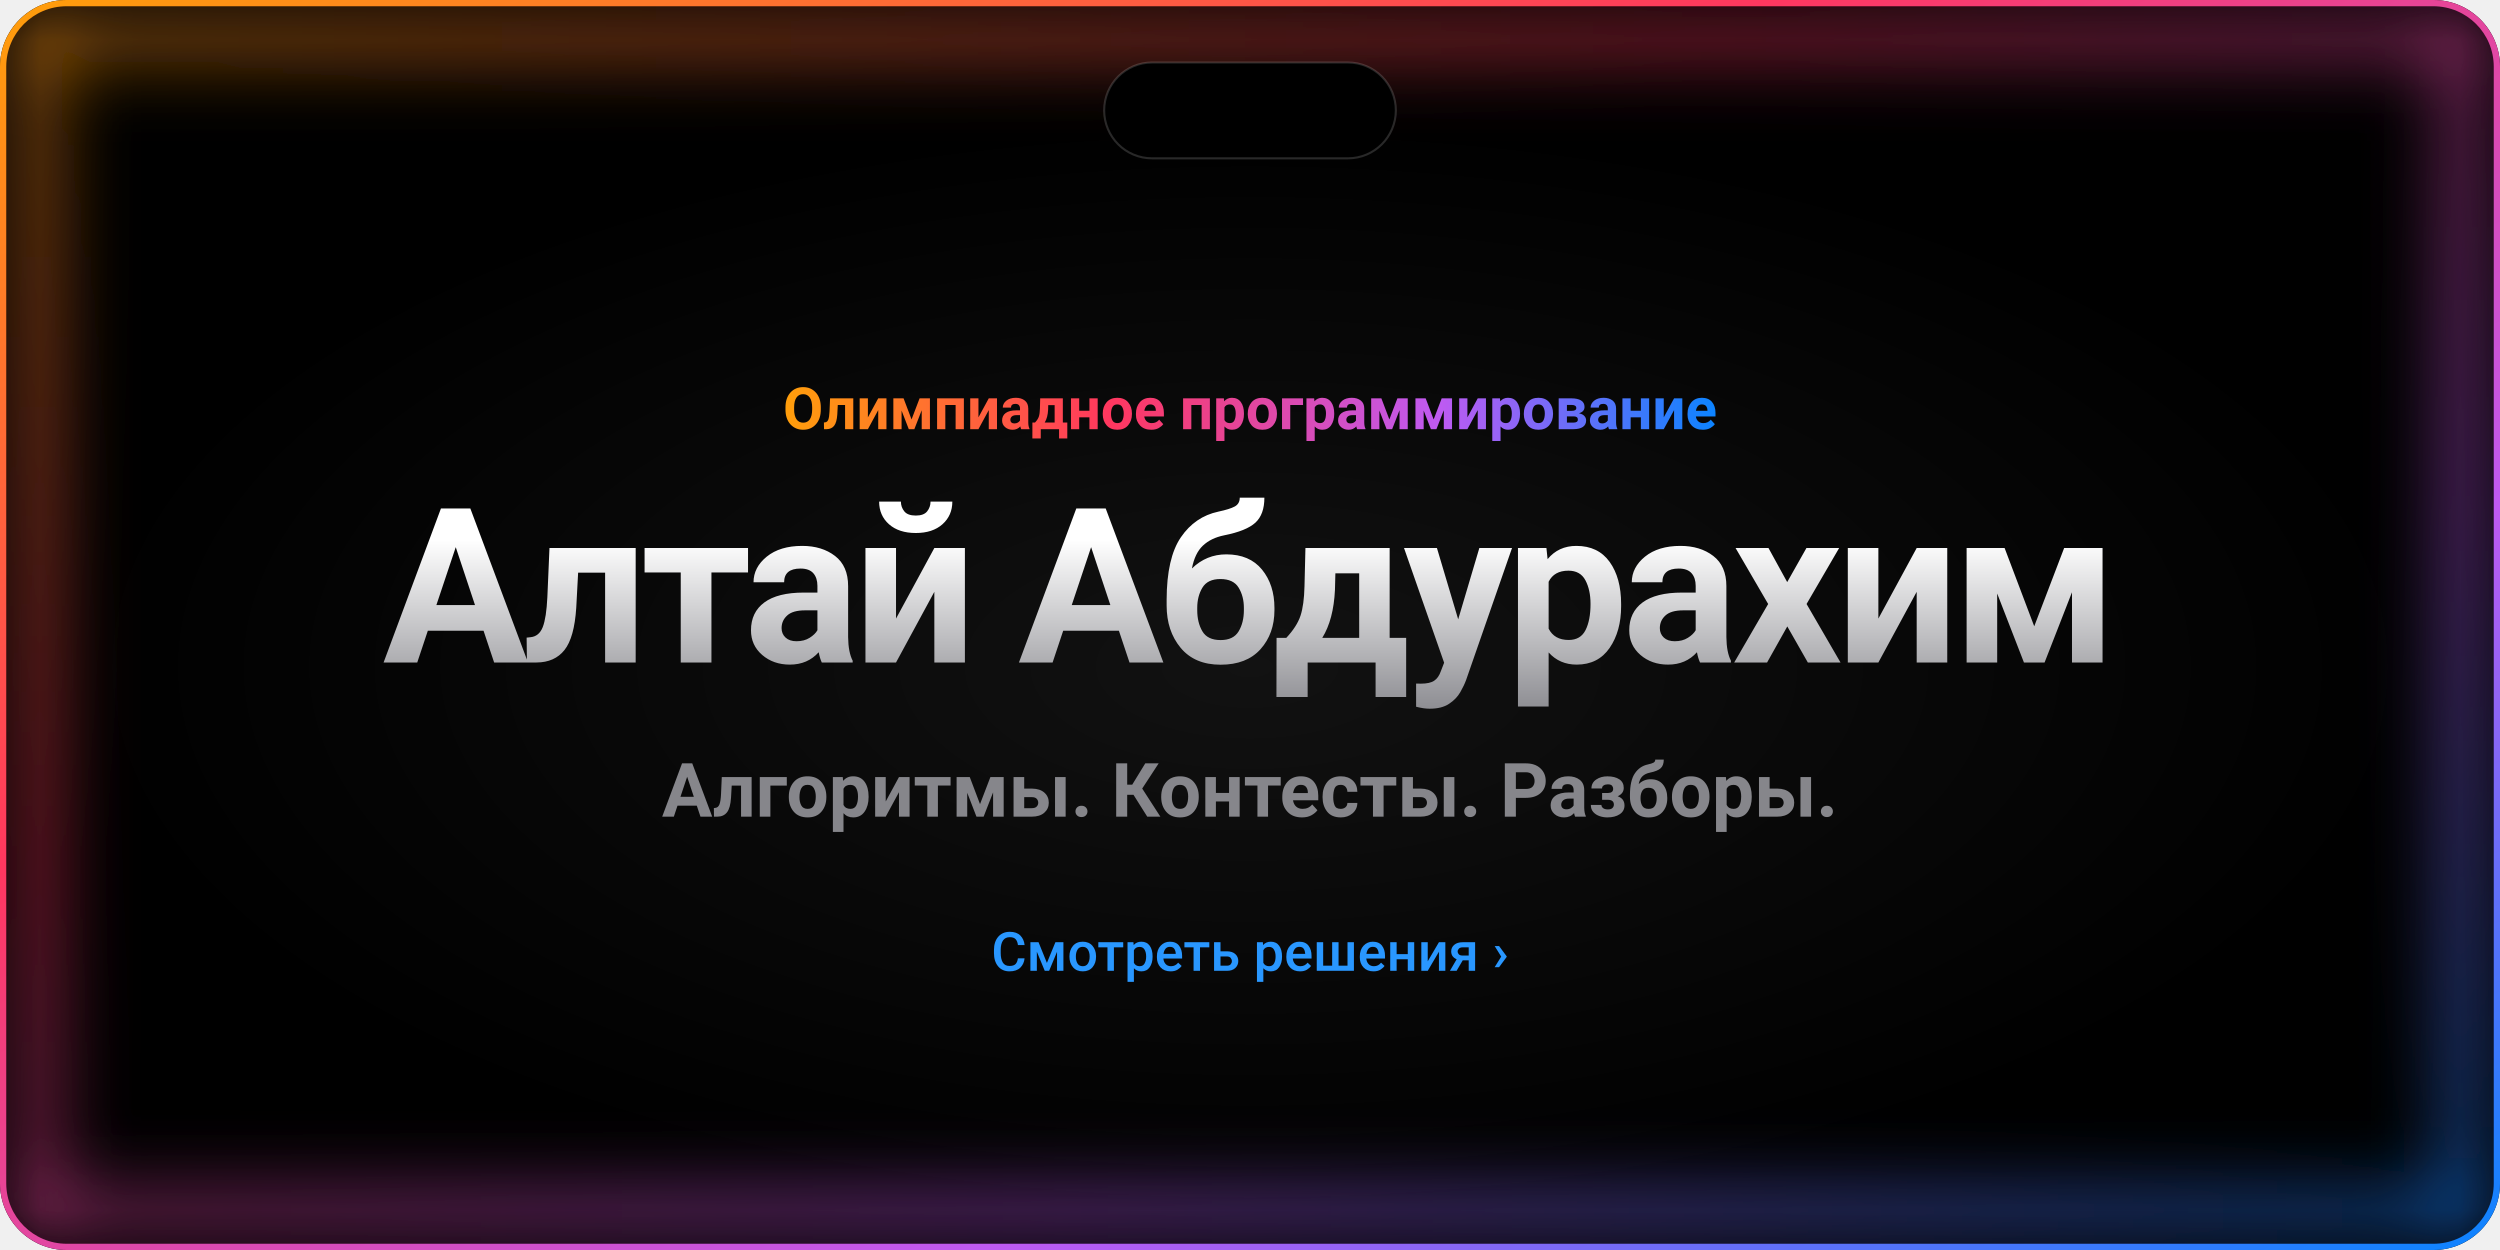
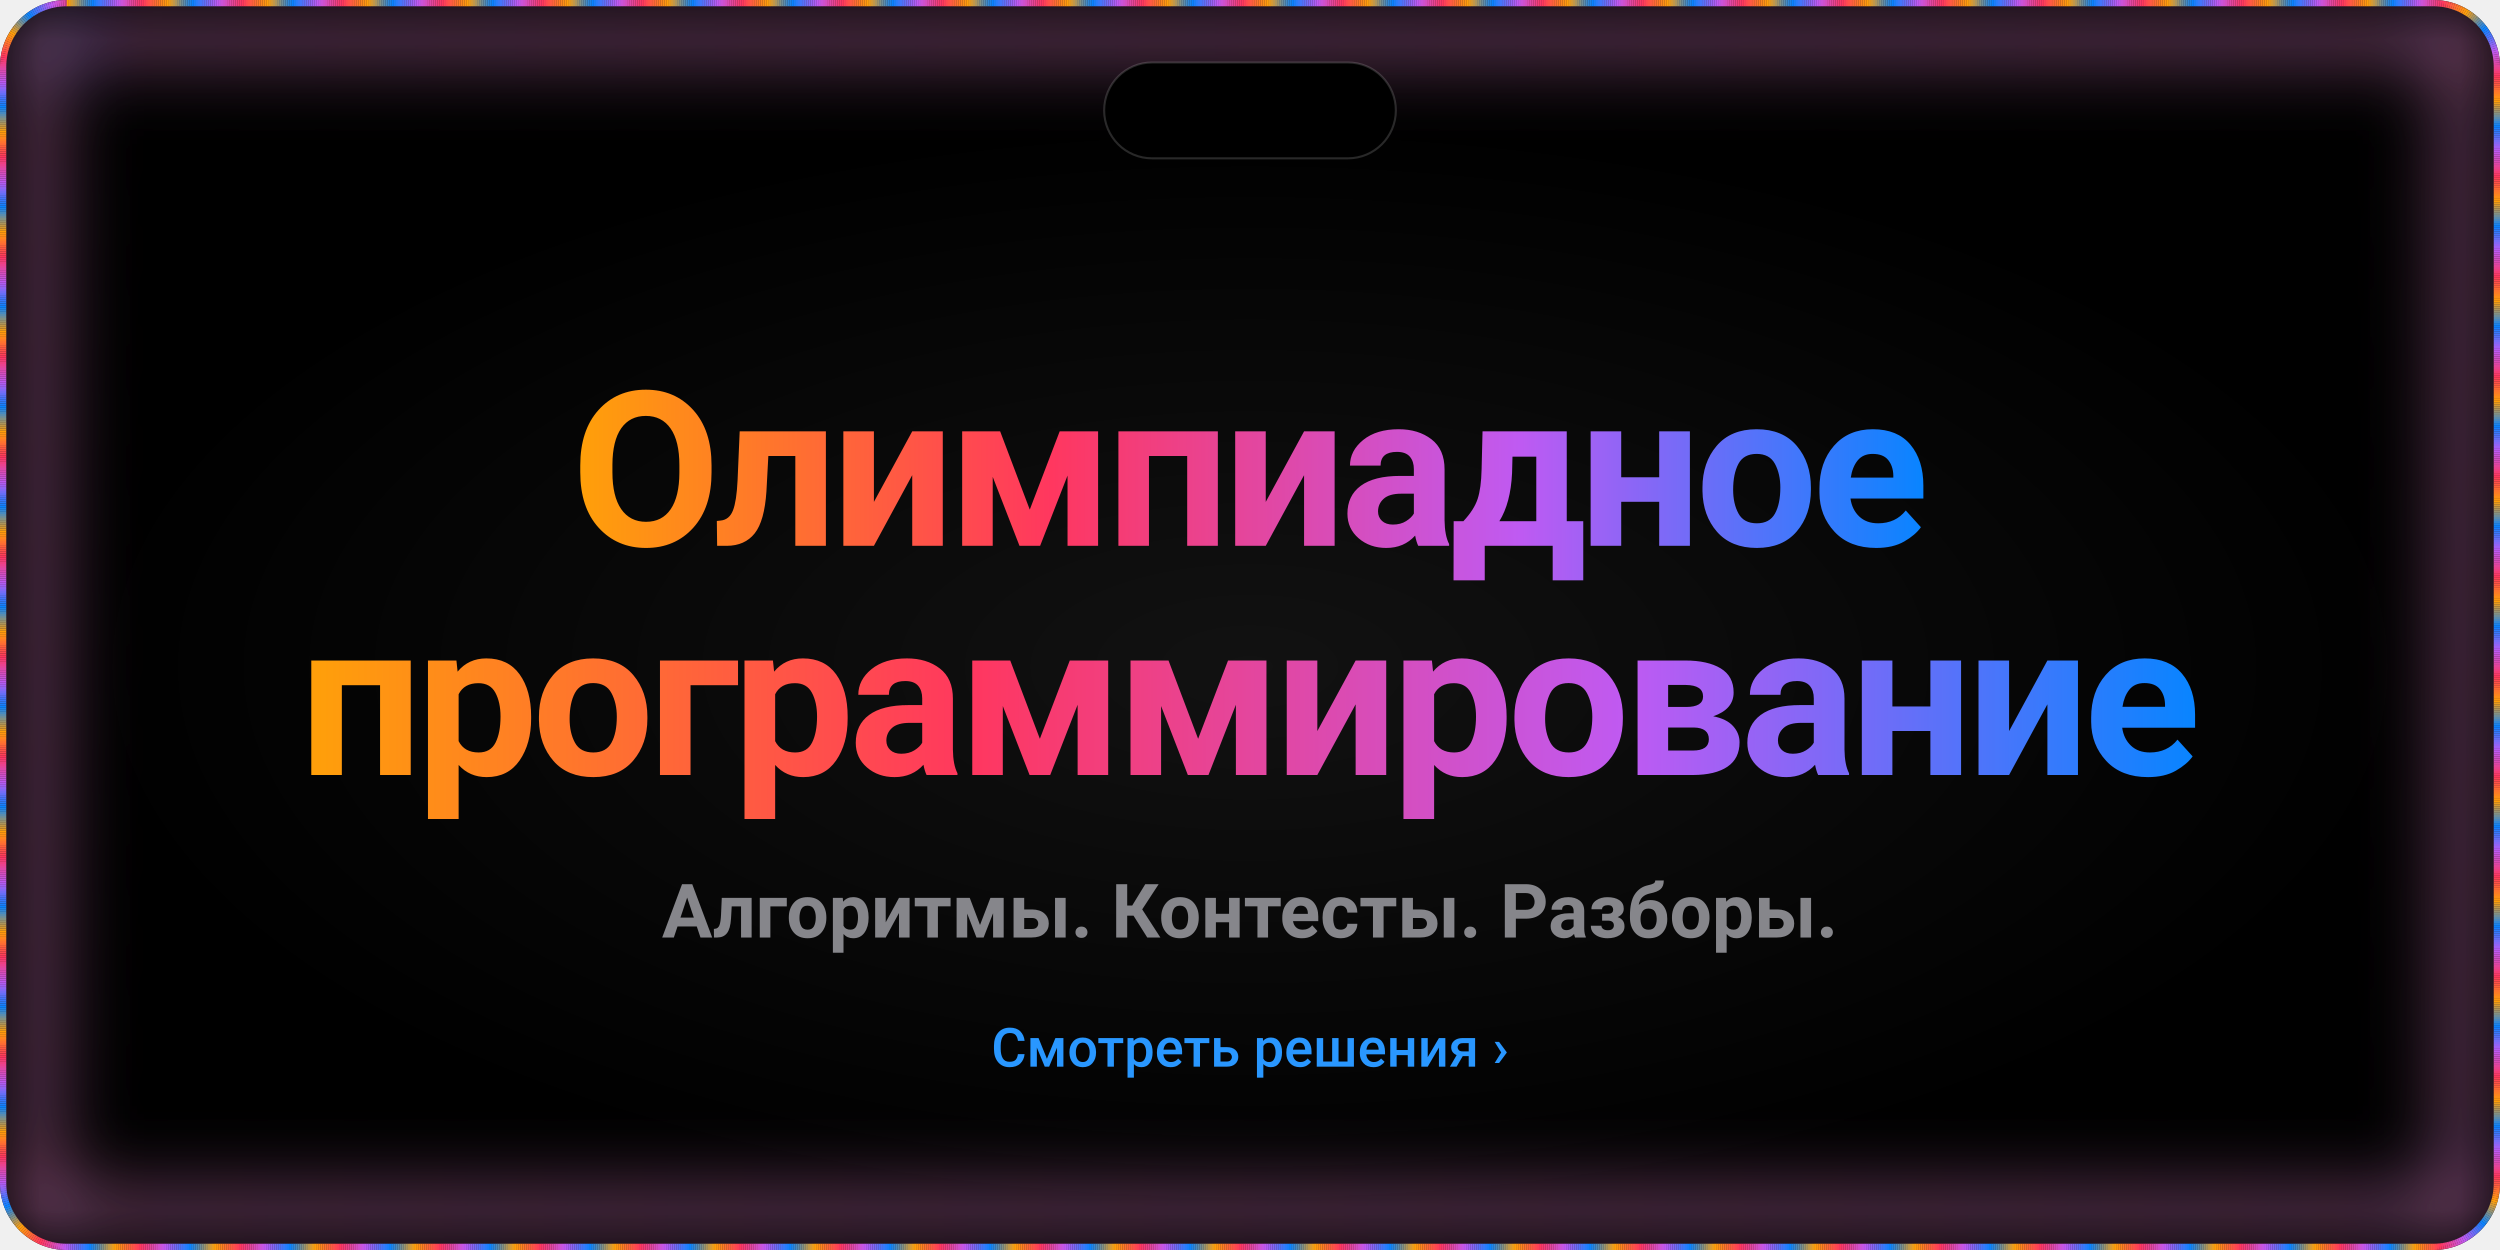
- <svg xmlns="http://www.w3.org/2000/svg" width="1200" height="600" viewBox="0 0 1200 600" role="img" aria-label="Алтай Абдурахим — олимпиадное программирование">
+ <svg xmlns="http://www.w3.org/2000/svg" width="1200" height="600" viewBox="0 0 1200 600" role="img" aria-label="Олимпиадное программирование">
  <defs>
-     <linearGradient id="ai" x1="0" y1="0" x2="1" y2="1">
-       <stop offset="0" stop-color="#ff9f0a" />
-       <stop offset="0.35" stop-color="#ff375f" />
-       <stop offset="0.7" stop-color="#bf5af2" />
-       <stop offset="1" stop-color="#0a84ff" />
-       <animateTransform attributeName="gradientTransform" type="rotate" from="0 0.5 0.5" to="360 0.5 0.5" dur="9s" repeatCount="indefinite" />
-     </linearGradient>
    <linearGradient id="aiText" x1="0" y1="0" x2="1" y2="0">
      <stop offset="0" stop-color="#ff9f0a" />
      <stop offset="0.35" stop-color="#ff375f" />
      <stop offset="0.7" stop-color="#bf5af2" />
      <stop offset="1" stop-color="#0a84ff" />
    </linearGradient>
    <linearGradient id="titanium" x1="0" y1="0" x2="0" y2="1">
      <stop offset="0.2" stop-color="#ffffff" />
      <stop offset="1" stop-color="#8e8e93" />
    </linearGradient>
    <radialGradient id="spot" cx="0.5" cy="0.5" r="0.5">
      <stop offset="0" stop-color="#ffffff" stop-opacity="0.07" />
      <stop offset="1" stop-color="#ffffff" stop-opacity="0" />
    </radialGradient>
    <filter id="edgeGlow" x="-10%" y="-10%" width="120%" height="120%">
      <feGaussianBlur stdDeviation="20" />
    </filter>
    <clipPath id="card">
      <rect width="1200" height="600" rx="32" />
    </clipPath>
  </defs>
  <g font-family="-apple-system, BlinkMacSystemFont, 'SF Pro Display', 'Segoe UI', Roboto, Helvetica, Arial, sans-serif">
    <g clip-path="url(#card)">
      <rect width="1200" height="600" fill="#000000" />
      <ellipse cx="600" cy="320" rx="560" ry="260" fill="url(#spot)" />
-       <rect width="1200" height="600" rx="32" fill="none" stroke="url(#ai)" stroke-width="40" filter="url(#edgeGlow)" opacity="0.85" />
-       <rect x="1.5" y="1.5" width="1197" height="597" rx="30.5" fill="none" stroke="url(#ai)" stroke-width="3" />
+       <g filter="url(#edgeGlow)" opacity="0.85">
+         <rect x="1.5" y="1.5" width="1197" height="597" rx="30.5" fill="none" stroke="#ff9f0a" stroke-width="40" pathLength="48" stroke-dasharray="1.06 46.94" stroke-dashoffset="0">
+           <animate attributeName="stroke" values="#ff9f0a;#ff375f;#bf5af2;#0a84ff;#ff9f0a" dur="8s" begin="-8.000s" repeatCount="indefinite" />
+         </rect>
+         <rect x="1.5" y="1.5" width="1197" height="597" rx="30.5" fill="none" stroke="#eb9d1e" stroke-width="40" pathLength="48" stroke-dasharray="1.06 46.94" stroke-dashoffset="-1">
+           <animate attributeName="stroke" values="#ff9f0a;#ff375f;#bf5af2;#0a84ff;#ff9f0a" dur="8s" begin="-7.833s" repeatCount="indefinite" />
+         </rect>
+         <rect x="1.5" y="1.5" width="1197" height="597" rx="30.5" fill="none" stroke="#d69a33" stroke-width="40" pathLength="48" stroke-dasharray="1.06 46.94" stroke-dashoffset="-2">
+           <animate attributeName="stroke" values="#ff9f0a;#ff375f;#bf5af2;#0a84ff;#ff9f0a" dur="8s" begin="-7.667s" repeatCount="indefinite" />
+         </rect>
+         <rect x="1.5" y="1.5" width="1197" height="597" rx="30.5" fill="none" stroke="#c29847" stroke-width="40" pathLength="48" stroke-dasharray="1.06 46.94" stroke-dashoffset="-3">
+           <animate attributeName="stroke" values="#ff9f0a;#ff375f;#bf5af2;#0a84ff;#ff9f0a" dur="8s" begin="-7.500s" repeatCount="indefinite" />
+         </rect>
+         <rect x="1.5" y="1.5" width="1197" height="597" rx="30.5" fill="none" stroke="#ad965c" stroke-width="40" pathLength="48" stroke-dasharray="1.06 46.94" stroke-dashoffset="-4">
+           <animate attributeName="stroke" values="#ff9f0a;#ff375f;#bf5af2;#0a84ff;#ff9f0a" dur="8s" begin="-7.333s" repeatCount="indefinite" />
+         </rect>
+         <rect x="1.5" y="1.5" width="1197" height="597" rx="30.5" fill="none" stroke="#999470" stroke-width="40" pathLength="48" stroke-dasharray="1.06 46.94" stroke-dashoffset="-5">
+           <animate attributeName="stroke" values="#ff9f0a;#ff375f;#bf5af2;#0a84ff;#ff9f0a" dur="8s" begin="-7.167s" repeatCount="indefinite" />
+         </rect>
+         <rect x="1.5" y="1.5" width="1197" height="597" rx="30.5" fill="none" stroke="#849284" stroke-width="40" pathLength="48" stroke-dasharray="1.06 46.94" stroke-dashoffset="-6">
+           <animate attributeName="stroke" values="#ff9f0a;#ff375f;#bf5af2;#0a84ff;#ff9f0a" dur="8s" begin="-7.000s" repeatCount="indefinite" />
+         </rect>
+         <rect x="1.5" y="1.5" width="1197" height="597" rx="30.5" fill="none" stroke="#708f99" stroke-width="40" pathLength="48" stroke-dasharray="1.06 46.94" stroke-dashoffset="-7">
+           <animate attributeName="stroke" values="#ff9f0a;#ff375f;#bf5af2;#0a84ff;#ff9f0a" dur="8s" begin="-6.833s" repeatCount="indefinite" />
+         </rect>
+         <rect x="1.5" y="1.5" width="1197" height="597" rx="30.5" fill="none" stroke="#5c8dad" stroke-width="40" pathLength="48" stroke-dasharray="1.06 46.94" stroke-dashoffset="-8">
+           <animate attributeName="stroke" values="#ff9f0a;#ff375f;#bf5af2;#0a84ff;#ff9f0a" dur="8s" begin="-6.667s" repeatCount="indefinite" />
+         </rect>
+         <rect x="1.5" y="1.5" width="1197" height="597" rx="30.5" fill="none" stroke="#478bc2" stroke-width="40" pathLength="48" stroke-dasharray="1.06 46.94" stroke-dashoffset="-9">
+           <animate attributeName="stroke" values="#ff9f0a;#ff375f;#bf5af2;#0a84ff;#ff9f0a" dur="8s" begin="-6.500s" repeatCount="indefinite" />
+         </rect>
+         <rect x="1.5" y="1.5" width="1197" height="597" rx="30.5" fill="none" stroke="#3388d6" stroke-width="40" pathLength="48" stroke-dasharray="1.06 46.94" stroke-dashoffset="-10">
+           <animate attributeName="stroke" values="#ff9f0a;#ff375f;#bf5af2;#0a84ff;#ff9f0a" dur="8s" begin="-6.333s" repeatCount="indefinite" />
+         </rect>
+         <rect x="1.5" y="1.5" width="1197" height="597" rx="30.5" fill="none" stroke="#1e86eb" stroke-width="40" pathLength="48" stroke-dasharray="1.06 46.94" stroke-dashoffset="-11">
+           <animate attributeName="stroke" values="#ff9f0a;#ff375f;#bf5af2;#0a84ff;#ff9f0a" dur="8s" begin="-6.167s" repeatCount="indefinite" />
+         </rect>
+         <rect x="1.5" y="1.5" width="1197" height="597" rx="30.5" fill="none" stroke="#0a84ff" stroke-width="40" pathLength="48" stroke-dasharray="1.06 46.94" stroke-dashoffset="-12">
+           <animate attributeName="stroke" values="#ff9f0a;#ff375f;#bf5af2;#0a84ff;#ff9f0a" dur="8s" begin="-6.000s" repeatCount="indefinite" />
+         </rect>
+         <rect x="1.5" y="1.5" width="1197" height="597" rx="30.5" fill="none" stroke="#1980fe" stroke-width="40" pathLength="48" stroke-dasharray="1.06 46.94" stroke-dashoffset="-13">
+           <animate attributeName="stroke" values="#ff9f0a;#ff375f;#bf5af2;#0a84ff;#ff9f0a" dur="8s" begin="-5.833s" repeatCount="indefinite" />
+         </rect>
+         <rect x="1.5" y="1.5" width="1197" height="597" rx="30.5" fill="none" stroke="#287dfd" stroke-width="40" pathLength="48" stroke-dasharray="1.06 46.94" stroke-dashoffset="-14">
+           <animate attributeName="stroke" values="#ff9f0a;#ff375f;#bf5af2;#0a84ff;#ff9f0a" dur="8s" begin="-5.667s" repeatCount="indefinite" />
+         </rect>
+         <rect x="1.5" y="1.5" width="1197" height="597" rx="30.5" fill="none" stroke="#377afc" stroke-width="40" pathLength="48" stroke-dasharray="1.06 46.94" stroke-dashoffset="-15">
+           <animate attributeName="stroke" values="#ff9f0a;#ff375f;#bf5af2;#0a84ff;#ff9f0a" dur="8s" begin="-5.500s" repeatCount="indefinite" />
+         </rect>
+         <rect x="1.5" y="1.5" width="1197" height="597" rx="30.5" fill="none" stroke="#4676fb" stroke-width="40" pathLength="48" stroke-dasharray="1.06 46.94" stroke-dashoffset="-16">
+           <animate attributeName="stroke" values="#ff9f0a;#ff375f;#bf5af2;#0a84ff;#ff9f0a" dur="8s" begin="-5.333s" repeatCount="indefinite" />
+         </rect>
+         <rect x="1.5" y="1.5" width="1197" height="597" rx="30.5" fill="none" stroke="#5572fa" stroke-width="40" pathLength="48" stroke-dasharray="1.06 46.94" stroke-dashoffset="-17">
+           <animate attributeName="stroke" values="#ff9f0a;#ff375f;#bf5af2;#0a84ff;#ff9f0a" dur="8s" begin="-5.167s" repeatCount="indefinite" />
+         </rect>
+         <rect x="1.5" y="1.5" width="1197" height="597" rx="30.5" fill="none" stroke="#646ff8" stroke-width="40" pathLength="48" stroke-dasharray="1.06 46.94" stroke-dashoffset="-18">
+           <animate attributeName="stroke" values="#ff9f0a;#ff375f;#bf5af2;#0a84ff;#ff9f0a" dur="8s" begin="-5.000s" repeatCount="indefinite" />
+         </rect>
+         <rect x="1.5" y="1.5" width="1197" height="597" rx="30.5" fill="none" stroke="#746cf7" stroke-width="40" pathLength="48" stroke-dasharray="1.06 46.94" stroke-dashoffset="-19">
+           <animate attributeName="stroke" values="#ff9f0a;#ff375f;#bf5af2;#0a84ff;#ff9f0a" dur="8s" begin="-4.833s" repeatCount="indefinite" />
+         </rect>
+         <rect x="1.5" y="1.5" width="1197" height="597" rx="30.5" fill="none" stroke="#8368f6" stroke-width="40" pathLength="48" stroke-dasharray="1.06 46.94" stroke-dashoffset="-20">
+           <animate attributeName="stroke" values="#ff9f0a;#ff375f;#bf5af2;#0a84ff;#ff9f0a" dur="8s" begin="-4.667s" repeatCount="indefinite" />
+         </rect>
+         <rect x="1.5" y="1.5" width="1197" height="597" rx="30.5" fill="none" stroke="#9264f5" stroke-width="40" pathLength="48" stroke-dasharray="1.06 46.94" stroke-dashoffset="-21">
+           <animate attributeName="stroke" values="#ff9f0a;#ff375f;#bf5af2;#0a84ff;#ff9f0a" dur="8s" begin="-4.500s" repeatCount="indefinite" />
+         </rect>
+         <rect x="1.5" y="1.5" width="1197" height="597" rx="30.5" fill="none" stroke="#a161f4" stroke-width="40" pathLength="48" stroke-dasharray="1.06 46.94" stroke-dashoffset="-22">
+           <animate attributeName="stroke" values="#ff9f0a;#ff375f;#bf5af2;#0a84ff;#ff9f0a" dur="8s" begin="-4.333s" repeatCount="indefinite" />
+         </rect>
+         <rect x="1.5" y="1.5" width="1197" height="597" rx="30.5" fill="none" stroke="#b05df3" stroke-width="40" pathLength="48" stroke-dasharray="1.06 46.94" stroke-dashoffset="-23">
+           <animate attributeName="stroke" values="#ff9f0a;#ff375f;#bf5af2;#0a84ff;#ff9f0a" dur="8s" begin="-4.167s" repeatCount="indefinite" />
+         </rect>
+         <rect x="1.5" y="1.5" width="1197" height="597" rx="30.5" fill="none" stroke="#bf5af2" stroke-width="40" pathLength="48" stroke-dasharray="1.06 46.94" stroke-dashoffset="-24">
+           <animate attributeName="stroke" values="#ff9f0a;#ff375f;#bf5af2;#0a84ff;#ff9f0a" dur="8s" begin="-4.000s" repeatCount="indefinite" />
+         </rect>
+         <rect x="1.5" y="1.5" width="1197" height="597" rx="30.5" fill="none" stroke="#c457e6" stroke-width="40" pathLength="48" stroke-dasharray="1.06 46.94" stroke-dashoffset="-25">
+           <animate attributeName="stroke" values="#ff9f0a;#ff375f;#bf5af2;#0a84ff;#ff9f0a" dur="8s" begin="-3.833s" repeatCount="indefinite" />
+         </rect>
+         <rect x="1.5" y="1.5" width="1197" height="597" rx="30.5" fill="none" stroke="#ca54da" stroke-width="40" pathLength="48" stroke-dasharray="1.06 46.94" stroke-dashoffset="-26">
+           <animate attributeName="stroke" values="#ff9f0a;#ff375f;#bf5af2;#0a84ff;#ff9f0a" dur="8s" begin="-3.667s" repeatCount="indefinite" />
+         </rect>
+         <rect x="1.5" y="1.5" width="1197" height="597" rx="30.5" fill="none" stroke="#cf51cd" stroke-width="40" pathLength="48" stroke-dasharray="1.06 46.94" stroke-dashoffset="-27">
+           <animate attributeName="stroke" values="#ff9f0a;#ff375f;#bf5af2;#0a84ff;#ff9f0a" dur="8s" begin="-3.500s" repeatCount="indefinite" />
+         </rect>
+         <rect x="1.5" y="1.5" width="1197" height="597" rx="30.5" fill="none" stroke="#d44ec1" stroke-width="40" pathLength="48" stroke-dasharray="1.06 46.94" stroke-dashoffset="-28">
+           <animate attributeName="stroke" values="#ff9f0a;#ff375f;#bf5af2;#0a84ff;#ff9f0a" dur="8s" begin="-3.333s" repeatCount="indefinite" />
+         </rect>
+         <rect x="1.5" y="1.5" width="1197" height="597" rx="30.5" fill="none" stroke="#da4bb5" stroke-width="40" pathLength="48" stroke-dasharray="1.06 46.94" stroke-dashoffset="-29">
+           <animate attributeName="stroke" values="#ff9f0a;#ff375f;#bf5af2;#0a84ff;#ff9f0a" dur="8s" begin="-3.167s" repeatCount="indefinite" />
+         </rect>
+         <rect x="1.5" y="1.5" width="1197" height="597" rx="30.5" fill="none" stroke="#df48a8" stroke-width="40" pathLength="48" stroke-dasharray="1.06 46.94" stroke-dashoffset="-30">
+           <animate attributeName="stroke" values="#ff9f0a;#ff375f;#bf5af2;#0a84ff;#ff9f0a" dur="8s" begin="-3.000s" repeatCount="indefinite" />
+         </rect>
+         <rect x="1.5" y="1.5" width="1197" height="597" rx="30.5" fill="none" stroke="#e4469c" stroke-width="40" pathLength="48" stroke-dasharray="1.06 46.94" stroke-dashoffset="-31">
+           <animate attributeName="stroke" values="#ff9f0a;#ff375f;#bf5af2;#0a84ff;#ff9f0a" dur="8s" begin="-2.833s" repeatCount="indefinite" />
+         </rect>
+         <rect x="1.5" y="1.5" width="1197" height="597" rx="30.5" fill="none" stroke="#ea4390" stroke-width="40" pathLength="48" stroke-dasharray="1.06 46.94" stroke-dashoffset="-32">
+           <animate attributeName="stroke" values="#ff9f0a;#ff375f;#bf5af2;#0a84ff;#ff9f0a" dur="8s" begin="-2.667s" repeatCount="indefinite" />
+         </rect>
+         <rect x="1.5" y="1.5" width="1197" height="597" rx="30.5" fill="none" stroke="#ef4084" stroke-width="40" pathLength="48" stroke-dasharray="1.06 46.94" stroke-dashoffset="-33">
+           <animate attributeName="stroke" values="#ff9f0a;#ff375f;#bf5af2;#0a84ff;#ff9f0a" dur="8s" begin="-2.500s" repeatCount="indefinite" />
+         </rect>
+         <rect x="1.5" y="1.5" width="1197" height="597" rx="30.5" fill="none" stroke="#f43d77" stroke-width="40" pathLength="48" stroke-dasharray="1.06 46.94" stroke-dashoffset="-34">
+           <animate attributeName="stroke" values="#ff9f0a;#ff375f;#bf5af2;#0a84ff;#ff9f0a" dur="8s" begin="-2.333s" repeatCount="indefinite" />
+         </rect>
+         <rect x="1.5" y="1.5" width="1197" height="597" rx="30.5" fill="none" stroke="#fa3a6b" stroke-width="40" pathLength="48" stroke-dasharray="1.06 46.94" stroke-dashoffset="-35">
+           <animate attributeName="stroke" values="#ff9f0a;#ff375f;#bf5af2;#0a84ff;#ff9f0a" dur="8s" begin="-2.167s" repeatCount="indefinite" />
+         </rect>
+         <rect x="1.5" y="1.5" width="1197" height="597" rx="30.5" fill="none" stroke="#ff375f" stroke-width="40" pathLength="48" stroke-dasharray="1.06 46.94" stroke-dashoffset="-36">
+           <animate attributeName="stroke" values="#ff9f0a;#ff375f;#bf5af2;#0a84ff;#ff9f0a" dur="8s" begin="-2.000s" repeatCount="indefinite" />
+         </rect>
+         <rect x="1.5" y="1.5" width="1197" height="597" rx="30.5" fill="none" stroke="#ff4058" stroke-width="40" pathLength="48" stroke-dasharray="1.06 46.94" stroke-dashoffset="-37">
+           <animate attributeName="stroke" values="#ff9f0a;#ff375f;#bf5af2;#0a84ff;#ff9f0a" dur="8s" begin="-1.833s" repeatCount="indefinite" />
+         </rect>
+         <rect x="1.5" y="1.5" width="1197" height="597" rx="30.5" fill="none" stroke="#ff4851" stroke-width="40" pathLength="48" stroke-dasharray="1.06 46.94" stroke-dashoffset="-38">
+           <animate attributeName="stroke" values="#ff9f0a;#ff375f;#bf5af2;#0a84ff;#ff9f0a" dur="8s" begin="-1.667s" repeatCount="indefinite" />
+         </rect>
+         <rect x="1.5" y="1.5" width="1197" height="597" rx="30.5" fill="none" stroke="#ff514a" stroke-width="40" pathLength="48" stroke-dasharray="1.06 46.94" stroke-dashoffset="-39">
+           <animate attributeName="stroke" values="#ff9f0a;#ff375f;#bf5af2;#0a84ff;#ff9f0a" dur="8s" begin="-1.500s" repeatCount="indefinite" />
+         </rect>
+         <rect x="1.5" y="1.5" width="1197" height="597" rx="30.5" fill="none" stroke="#ff5a43" stroke-width="40" pathLength="48" stroke-dasharray="1.06 46.94" stroke-dashoffset="-40">
+           <animate attributeName="stroke" values="#ff9f0a;#ff375f;#bf5af2;#0a84ff;#ff9f0a" dur="8s" begin="-1.333s" repeatCount="indefinite" />
+         </rect>
+         <rect x="1.5" y="1.5" width="1197" height="597" rx="30.5" fill="none" stroke="#ff623c" stroke-width="40" pathLength="48" stroke-dasharray="1.06 46.94" stroke-dashoffset="-41">
+           <animate attributeName="stroke" values="#ff9f0a;#ff375f;#bf5af2;#0a84ff;#ff9f0a" dur="8s" begin="-1.167s" repeatCount="indefinite" />
+         </rect>
+         <rect x="1.5" y="1.5" width="1197" height="597" rx="30.5" fill="none" stroke="#ff6b34" stroke-width="40" pathLength="48" stroke-dasharray="1.06 46.94" stroke-dashoffset="-42">
+           <animate attributeName="stroke" values="#ff9f0a;#ff375f;#bf5af2;#0a84ff;#ff9f0a" dur="8s" begin="-1.000s" repeatCount="indefinite" />
+         </rect>
+         <rect x="1.5" y="1.5" width="1197" height="597" rx="30.5" fill="none" stroke="#ff742d" stroke-width="40" pathLength="48" stroke-dasharray="1.06 46.94" stroke-dashoffset="-43">
+           <animate attributeName="stroke" values="#ff9f0a;#ff375f;#bf5af2;#0a84ff;#ff9f0a" dur="8s" begin="-0.833s" repeatCount="indefinite" />
+         </rect>
+         <rect x="1.5" y="1.5" width="1197" height="597" rx="30.5" fill="none" stroke="#ff7c26" stroke-width="40" pathLength="48" stroke-dasharray="1.06 46.94" stroke-dashoffset="-44">
+           <animate attributeName="stroke" values="#ff9f0a;#ff375f;#bf5af2;#0a84ff;#ff9f0a" dur="8s" begin="-0.667s" repeatCount="indefinite" />
+         </rect>
+         <rect x="1.5" y="1.5" width="1197" height="597" rx="30.5" fill="none" stroke="#ff851f" stroke-width="40" pathLength="48" stroke-dasharray="1.06 46.94" stroke-dashoffset="-45">
+           <animate attributeName="stroke" values="#ff9f0a;#ff375f;#bf5af2;#0a84ff;#ff9f0a" dur="8s" begin="-0.500s" repeatCount="indefinite" />
+         </rect>
+         <rect x="1.5" y="1.5" width="1197" height="597" rx="30.5" fill="none" stroke="#ff8e18" stroke-width="40" pathLength="48" stroke-dasharray="1.06 46.94" stroke-dashoffset="-46">
+           <animate attributeName="stroke" values="#ff9f0a;#ff375f;#bf5af2;#0a84ff;#ff9f0a" dur="8s" begin="-0.333s" repeatCount="indefinite" />
+         </rect>
+         <rect x="1.5" y="1.5" width="1197" height="597" rx="30.5" fill="none" stroke="#ff9611" stroke-width="40" pathLength="48" stroke-dasharray="1.06 46.94" stroke-dashoffset="-47">
+           <animate attributeName="stroke" values="#ff9f0a;#ff375f;#bf5af2;#0a84ff;#ff9f0a" dur="8s" begin="-0.167s" repeatCount="indefinite" />
+         </rect>
+       </g>
+       <rect x="1.5" y="1.5" width="1197" height="597" rx="30.5" fill="none" stroke="#ff9f0a" stroke-width="3" pathLength="48" stroke-dasharray="1.06 46.94" stroke-dashoffset="0">
+         <animate attributeName="stroke" values="#ff9f0a;#ff375f;#bf5af2;#0a84ff;#ff9f0a" dur="8s" begin="-8.000s" repeatCount="indefinite" />
+       </rect>
+       <rect x="1.5" y="1.5" width="1197" height="597" rx="30.5" fill="none" stroke="#eb9d1e" stroke-width="3" pathLength="48" stroke-dasharray="1.06 46.94" stroke-dashoffset="-1">
+         <animate attributeName="stroke" values="#ff9f0a;#ff375f;#bf5af2;#0a84ff;#ff9f0a" dur="8s" begin="-7.833s" repeatCount="indefinite" />
+       </rect>
+       <rect x="1.5" y="1.5" width="1197" height="597" rx="30.5" fill="none" stroke="#d69a33" stroke-width="3" pathLength="48" stroke-dasharray="1.06 46.94" stroke-dashoffset="-2">
+         <animate attributeName="stroke" values="#ff9f0a;#ff375f;#bf5af2;#0a84ff;#ff9f0a" dur="8s" begin="-7.667s" repeatCount="indefinite" />
+       </rect>
+       <rect x="1.5" y="1.5" width="1197" height="597" rx="30.5" fill="none" stroke="#c29847" stroke-width="3" pathLength="48" stroke-dasharray="1.06 46.94" stroke-dashoffset="-3">
+         <animate attributeName="stroke" values="#ff9f0a;#ff375f;#bf5af2;#0a84ff;#ff9f0a" dur="8s" begin="-7.500s" repeatCount="indefinite" />
+       </rect>
+       <rect x="1.5" y="1.5" width="1197" height="597" rx="30.5" fill="none" stroke="#ad965c" stroke-width="3" pathLength="48" stroke-dasharray="1.06 46.94" stroke-dashoffset="-4">
+         <animate attributeName="stroke" values="#ff9f0a;#ff375f;#bf5af2;#0a84ff;#ff9f0a" dur="8s" begin="-7.333s" repeatCount="indefinite" />
+       </rect>
+       <rect x="1.5" y="1.5" width="1197" height="597" rx="30.5" fill="none" stroke="#999470" stroke-width="3" pathLength="48" stroke-dasharray="1.06 46.94" stroke-dashoffset="-5">
+         <animate attributeName="stroke" values="#ff9f0a;#ff375f;#bf5af2;#0a84ff;#ff9f0a" dur="8s" begin="-7.167s" repeatCount="indefinite" />
+       </rect>
+       <rect x="1.5" y="1.5" width="1197" height="597" rx="30.5" fill="none" stroke="#849284" stroke-width="3" pathLength="48" stroke-dasharray="1.06 46.94" stroke-dashoffset="-6">
+         <animate attributeName="stroke" values="#ff9f0a;#ff375f;#bf5af2;#0a84ff;#ff9f0a" dur="8s" begin="-7.000s" repeatCount="indefinite" />
+       </rect>
+       <rect x="1.5" y="1.5" width="1197" height="597" rx="30.5" fill="none" stroke="#708f99" stroke-width="3" pathLength="48" stroke-dasharray="1.06 46.94" stroke-dashoffset="-7">
+         <animate attributeName="stroke" values="#ff9f0a;#ff375f;#bf5af2;#0a84ff;#ff9f0a" dur="8s" begin="-6.833s" repeatCount="indefinite" />
+       </rect>
+       <rect x="1.5" y="1.5" width="1197" height="597" rx="30.5" fill="none" stroke="#5c8dad" stroke-width="3" pathLength="48" stroke-dasharray="1.06 46.94" stroke-dashoffset="-8">
+         <animate attributeName="stroke" values="#ff9f0a;#ff375f;#bf5af2;#0a84ff;#ff9f0a" dur="8s" begin="-6.667s" repeatCount="indefinite" />
+       </rect>
+       <rect x="1.5" y="1.5" width="1197" height="597" rx="30.5" fill="none" stroke="#478bc2" stroke-width="3" pathLength="48" stroke-dasharray="1.06 46.94" stroke-dashoffset="-9">
+         <animate attributeName="stroke" values="#ff9f0a;#ff375f;#bf5af2;#0a84ff;#ff9f0a" dur="8s" begin="-6.500s" repeatCount="indefinite" />
+       </rect>
+       <rect x="1.5" y="1.5" width="1197" height="597" rx="30.5" fill="none" stroke="#3388d6" stroke-width="3" pathLength="48" stroke-dasharray="1.06 46.94" stroke-dashoffset="-10">
+         <animate attributeName="stroke" values="#ff9f0a;#ff375f;#bf5af2;#0a84ff;#ff9f0a" dur="8s" begin="-6.333s" repeatCount="indefinite" />
+       </rect>
+       <rect x="1.5" y="1.5" width="1197" height="597" rx="30.5" fill="none" stroke="#1e86eb" stroke-width="3" pathLength="48" stroke-dasharray="1.06 46.94" stroke-dashoffset="-11">
+         <animate attributeName="stroke" values="#ff9f0a;#ff375f;#bf5af2;#0a84ff;#ff9f0a" dur="8s" begin="-6.167s" repeatCount="indefinite" />
+       </rect>
+       <rect x="1.5" y="1.5" width="1197" height="597" rx="30.5" fill="none" stroke="#0a84ff" stroke-width="3" pathLength="48" stroke-dasharray="1.06 46.94" stroke-dashoffset="-12">
+         <animate attributeName="stroke" values="#ff9f0a;#ff375f;#bf5af2;#0a84ff;#ff9f0a" dur="8s" begin="-6.000s" repeatCount="indefinite" />
+       </rect>
+       <rect x="1.5" y="1.5" width="1197" height="597" rx="30.5" fill="none" stroke="#1980fe" stroke-width="3" pathLength="48" stroke-dasharray="1.06 46.94" stroke-dashoffset="-13">
+         <animate attributeName="stroke" values="#ff9f0a;#ff375f;#bf5af2;#0a84ff;#ff9f0a" dur="8s" begin="-5.833s" repeatCount="indefinite" />
+       </rect>
+       <rect x="1.5" y="1.5" width="1197" height="597" rx="30.5" fill="none" stroke="#287dfd" stroke-width="3" pathLength="48" stroke-dasharray="1.06 46.94" stroke-dashoffset="-14">
+         <animate attributeName="stroke" values="#ff9f0a;#ff375f;#bf5af2;#0a84ff;#ff9f0a" dur="8s" begin="-5.667s" repeatCount="indefinite" />
+       </rect>
+       <rect x="1.5" y="1.5" width="1197" height="597" rx="30.5" fill="none" stroke="#377afc" stroke-width="3" pathLength="48" stroke-dasharray="1.06 46.94" stroke-dashoffset="-15">
+         <animate attributeName="stroke" values="#ff9f0a;#ff375f;#bf5af2;#0a84ff;#ff9f0a" dur="8s" begin="-5.500s" repeatCount="indefinite" />
+       </rect>
+       <rect x="1.5" y="1.5" width="1197" height="597" rx="30.5" fill="none" stroke="#4676fb" stroke-width="3" pathLength="48" stroke-dasharray="1.06 46.94" stroke-dashoffset="-16">
+         <animate attributeName="stroke" values="#ff9f0a;#ff375f;#bf5af2;#0a84ff;#ff9f0a" dur="8s" begin="-5.333s" repeatCount="indefinite" />
+       </rect>
+       <rect x="1.5" y="1.5" width="1197" height="597" rx="30.5" fill="none" stroke="#5572fa" stroke-width="3" pathLength="48" stroke-dasharray="1.06 46.94" stroke-dashoffset="-17">
+         <animate attributeName="stroke" values="#ff9f0a;#ff375f;#bf5af2;#0a84ff;#ff9f0a" dur="8s" begin="-5.167s" repeatCount="indefinite" />
+       </rect>
+       <rect x="1.5" y="1.5" width="1197" height="597" rx="30.5" fill="none" stroke="#646ff8" stroke-width="3" pathLength="48" stroke-dasharray="1.06 46.94" stroke-dashoffset="-18">
+         <animate attributeName="stroke" values="#ff9f0a;#ff375f;#bf5af2;#0a84ff;#ff9f0a" dur="8s" begin="-5.000s" repeatCount="indefinite" />
+       </rect>
+       <rect x="1.5" y="1.5" width="1197" height="597" rx="30.5" fill="none" stroke="#746cf7" stroke-width="3" pathLength="48" stroke-dasharray="1.06 46.94" stroke-dashoffset="-19">
+         <animate attributeName="stroke" values="#ff9f0a;#ff375f;#bf5af2;#0a84ff;#ff9f0a" dur="8s" begin="-4.833s" repeatCount="indefinite" />
+       </rect>
+       <rect x="1.5" y="1.5" width="1197" height="597" rx="30.5" fill="none" stroke="#8368f6" stroke-width="3" pathLength="48" stroke-dasharray="1.06 46.94" stroke-dashoffset="-20">
+         <animate attributeName="stroke" values="#ff9f0a;#ff375f;#bf5af2;#0a84ff;#ff9f0a" dur="8s" begin="-4.667s" repeatCount="indefinite" />
+       </rect>
+       <rect x="1.5" y="1.5" width="1197" height="597" rx="30.5" fill="none" stroke="#9264f5" stroke-width="3" pathLength="48" stroke-dasharray="1.06 46.94" stroke-dashoffset="-21">
+         <animate attributeName="stroke" values="#ff9f0a;#ff375f;#bf5af2;#0a84ff;#ff9f0a" dur="8s" begin="-4.500s" repeatCount="indefinite" />
+       </rect>
+       <rect x="1.5" y="1.5" width="1197" height="597" rx="30.5" fill="none" stroke="#a161f4" stroke-width="3" pathLength="48" stroke-dasharray="1.06 46.94" stroke-dashoffset="-22">
+         <animate attributeName="stroke" values="#ff9f0a;#ff375f;#bf5af2;#0a84ff;#ff9f0a" dur="8s" begin="-4.333s" repeatCount="indefinite" />
+       </rect>
+       <rect x="1.5" y="1.5" width="1197" height="597" rx="30.5" fill="none" stroke="#b05df3" stroke-width="3" pathLength="48" stroke-dasharray="1.06 46.94" stroke-dashoffset="-23">
+         <animate attributeName="stroke" values="#ff9f0a;#ff375f;#bf5af2;#0a84ff;#ff9f0a" dur="8s" begin="-4.167s" repeatCount="indefinite" />
+       </rect>
+       <rect x="1.5" y="1.5" width="1197" height="597" rx="30.5" fill="none" stroke="#bf5af2" stroke-width="3" pathLength="48" stroke-dasharray="1.06 46.94" stroke-dashoffset="-24">
+         <animate attributeName="stroke" values="#ff9f0a;#ff375f;#bf5af2;#0a84ff;#ff9f0a" dur="8s" begin="-4.000s" repeatCount="indefinite" />
+       </rect>
+       <rect x="1.5" y="1.5" width="1197" height="597" rx="30.5" fill="none" stroke="#c457e6" stroke-width="3" pathLength="48" stroke-dasharray="1.06 46.94" stroke-dashoffset="-25">
+         <animate attributeName="stroke" values="#ff9f0a;#ff375f;#bf5af2;#0a84ff;#ff9f0a" dur="8s" begin="-3.833s" repeatCount="indefinite" />
+       </rect>
+       <rect x="1.5" y="1.5" width="1197" height="597" rx="30.5" fill="none" stroke="#ca54da" stroke-width="3" pathLength="48" stroke-dasharray="1.06 46.94" stroke-dashoffset="-26">
+         <animate attributeName="stroke" values="#ff9f0a;#ff375f;#bf5af2;#0a84ff;#ff9f0a" dur="8s" begin="-3.667s" repeatCount="indefinite" />
+       </rect>
+       <rect x="1.5" y="1.5" width="1197" height="597" rx="30.5" fill="none" stroke="#cf51cd" stroke-width="3" pathLength="48" stroke-dasharray="1.06 46.94" stroke-dashoffset="-27">
+         <animate attributeName="stroke" values="#ff9f0a;#ff375f;#bf5af2;#0a84ff;#ff9f0a" dur="8s" begin="-3.500s" repeatCount="indefinite" />
+       </rect>
+       <rect x="1.5" y="1.5" width="1197" height="597" rx="30.5" fill="none" stroke="#d44ec1" stroke-width="3" pathLength="48" stroke-dasharray="1.06 46.94" stroke-dashoffset="-28">
+         <animate attributeName="stroke" values="#ff9f0a;#ff375f;#bf5af2;#0a84ff;#ff9f0a" dur="8s" begin="-3.333s" repeatCount="indefinite" />
+       </rect>
+       <rect x="1.5" y="1.5" width="1197" height="597" rx="30.5" fill="none" stroke="#da4bb5" stroke-width="3" pathLength="48" stroke-dasharray="1.06 46.94" stroke-dashoffset="-29">
+         <animate attributeName="stroke" values="#ff9f0a;#ff375f;#bf5af2;#0a84ff;#ff9f0a" dur="8s" begin="-3.167s" repeatCount="indefinite" />
+       </rect>
+       <rect x="1.5" y="1.5" width="1197" height="597" rx="30.5" fill="none" stroke="#df48a8" stroke-width="3" pathLength="48" stroke-dasharray="1.06 46.94" stroke-dashoffset="-30">
+         <animate attributeName="stroke" values="#ff9f0a;#ff375f;#bf5af2;#0a84ff;#ff9f0a" dur="8s" begin="-3.000s" repeatCount="indefinite" />
+       </rect>
+       <rect x="1.5" y="1.5" width="1197" height="597" rx="30.5" fill="none" stroke="#e4469c" stroke-width="3" pathLength="48" stroke-dasharray="1.06 46.94" stroke-dashoffset="-31">
+         <animate attributeName="stroke" values="#ff9f0a;#ff375f;#bf5af2;#0a84ff;#ff9f0a" dur="8s" begin="-2.833s" repeatCount="indefinite" />
+       </rect>
+       <rect x="1.5" y="1.5" width="1197" height="597" rx="30.5" fill="none" stroke="#ea4390" stroke-width="3" pathLength="48" stroke-dasharray="1.06 46.94" stroke-dashoffset="-32">
+         <animate attributeName="stroke" values="#ff9f0a;#ff375f;#bf5af2;#0a84ff;#ff9f0a" dur="8s" begin="-2.667s" repeatCount="indefinite" />
+       </rect>
+       <rect x="1.5" y="1.5" width="1197" height="597" rx="30.5" fill="none" stroke="#ef4084" stroke-width="3" pathLength="48" stroke-dasharray="1.06 46.94" stroke-dashoffset="-33">
+         <animate attributeName="stroke" values="#ff9f0a;#ff375f;#bf5af2;#0a84ff;#ff9f0a" dur="8s" begin="-2.500s" repeatCount="indefinite" />
+       </rect>
+       <rect x="1.5" y="1.5" width="1197" height="597" rx="30.5" fill="none" stroke="#f43d77" stroke-width="3" pathLength="48" stroke-dasharray="1.06 46.94" stroke-dashoffset="-34">
+         <animate attributeName="stroke" values="#ff9f0a;#ff375f;#bf5af2;#0a84ff;#ff9f0a" dur="8s" begin="-2.333s" repeatCount="indefinite" />
+       </rect>
+       <rect x="1.5" y="1.5" width="1197" height="597" rx="30.5" fill="none" stroke="#fa3a6b" stroke-width="3" pathLength="48" stroke-dasharray="1.06 46.94" stroke-dashoffset="-35">
+         <animate attributeName="stroke" values="#ff9f0a;#ff375f;#bf5af2;#0a84ff;#ff9f0a" dur="8s" begin="-2.167s" repeatCount="indefinite" />
+       </rect>
+       <rect x="1.5" y="1.5" width="1197" height="597" rx="30.5" fill="none" stroke="#ff375f" stroke-width="3" pathLength="48" stroke-dasharray="1.06 46.94" stroke-dashoffset="-36">
+         <animate attributeName="stroke" values="#ff9f0a;#ff375f;#bf5af2;#0a84ff;#ff9f0a" dur="8s" begin="-2.000s" repeatCount="indefinite" />
+       </rect>
+       <rect x="1.5" y="1.5" width="1197" height="597" rx="30.5" fill="none" stroke="#ff4058" stroke-width="3" pathLength="48" stroke-dasharray="1.06 46.94" stroke-dashoffset="-37">
+         <animate attributeName="stroke" values="#ff9f0a;#ff375f;#bf5af2;#0a84ff;#ff9f0a" dur="8s" begin="-1.833s" repeatCount="indefinite" />
+       </rect>
+       <rect x="1.5" y="1.5" width="1197" height="597" rx="30.5" fill="none" stroke="#ff4851" stroke-width="3" pathLength="48" stroke-dasharray="1.06 46.94" stroke-dashoffset="-38">
+         <animate attributeName="stroke" values="#ff9f0a;#ff375f;#bf5af2;#0a84ff;#ff9f0a" dur="8s" begin="-1.667s" repeatCount="indefinite" />
+       </rect>
+       <rect x="1.5" y="1.5" width="1197" height="597" rx="30.5" fill="none" stroke="#ff514a" stroke-width="3" pathLength="48" stroke-dasharray="1.06 46.94" stroke-dashoffset="-39">
+         <animate attributeName="stroke" values="#ff9f0a;#ff375f;#bf5af2;#0a84ff;#ff9f0a" dur="8s" begin="-1.500s" repeatCount="indefinite" />
+       </rect>
+       <rect x="1.5" y="1.5" width="1197" height="597" rx="30.5" fill="none" stroke="#ff5a43" stroke-width="3" pathLength="48" stroke-dasharray="1.06 46.94" stroke-dashoffset="-40">
+         <animate attributeName="stroke" values="#ff9f0a;#ff375f;#bf5af2;#0a84ff;#ff9f0a" dur="8s" begin="-1.333s" repeatCount="indefinite" />
+       </rect>
+       <rect x="1.5" y="1.5" width="1197" height="597" rx="30.5" fill="none" stroke="#ff623c" stroke-width="3" pathLength="48" stroke-dasharray="1.06 46.94" stroke-dashoffset="-41">
+         <animate attributeName="stroke" values="#ff9f0a;#ff375f;#bf5af2;#0a84ff;#ff9f0a" dur="8s" begin="-1.167s" repeatCount="indefinite" />
+       </rect>
+       <rect x="1.5" y="1.5" width="1197" height="597" rx="30.5" fill="none" stroke="#ff6b34" stroke-width="3" pathLength="48" stroke-dasharray="1.06 46.94" stroke-dashoffset="-42">
+         <animate attributeName="stroke" values="#ff9f0a;#ff375f;#bf5af2;#0a84ff;#ff9f0a" dur="8s" begin="-1.000s" repeatCount="indefinite" />
+       </rect>
+       <rect x="1.5" y="1.5" width="1197" height="597" rx="30.5" fill="none" stroke="#ff742d" stroke-width="3" pathLength="48" stroke-dasharray="1.06 46.94" stroke-dashoffset="-43">
+         <animate attributeName="stroke" values="#ff9f0a;#ff375f;#bf5af2;#0a84ff;#ff9f0a" dur="8s" begin="-0.833s" repeatCount="indefinite" />
+       </rect>
+       <rect x="1.5" y="1.5" width="1197" height="597" rx="30.5" fill="none" stroke="#ff7c26" stroke-width="3" pathLength="48" stroke-dasharray="1.06 46.94" stroke-dashoffset="-44">
+         <animate attributeName="stroke" values="#ff9f0a;#ff375f;#bf5af2;#0a84ff;#ff9f0a" dur="8s" begin="-0.667s" repeatCount="indefinite" />
+       </rect>
+       <rect x="1.5" y="1.5" width="1197" height="597" rx="30.5" fill="none" stroke="#ff851f" stroke-width="3" pathLength="48" stroke-dasharray="1.06 46.94" stroke-dashoffset="-45">
+         <animate attributeName="stroke" values="#ff9f0a;#ff375f;#bf5af2;#0a84ff;#ff9f0a" dur="8s" begin="-0.500s" repeatCount="indefinite" />
+       </rect>
+       <rect x="1.5" y="1.5" width="1197" height="597" rx="30.5" fill="none" stroke="#ff8e18" stroke-width="3" pathLength="48" stroke-dasharray="1.06 46.94" stroke-dashoffset="-46">
+         <animate attributeName="stroke" values="#ff9f0a;#ff375f;#bf5af2;#0a84ff;#ff9f0a" dur="8s" begin="-0.333s" repeatCount="indefinite" />
+       </rect>
+       <rect x="1.5" y="1.5" width="1197" height="597" rx="30.5" fill="none" stroke="#ff9611" stroke-width="3" pathLength="48" stroke-dasharray="1.06 46.94" stroke-dashoffset="-47">
+         <animate attributeName="stroke" values="#ff9f0a;#ff375f;#bf5af2;#0a84ff;#ff9f0a" dur="8s" begin="-0.167s" repeatCount="indefinite" />
+       </rect>
    </g>
    <rect x="530" y="30" width="140" height="46" rx="23" fill="#000000" stroke="#ffffff" stroke-opacity="0.16">
      <animate attributeName="width" values="140;140;480;480;140" keyTimes="0;0.1;0.2;0.86;1" dur="7s" repeatCount="indefinite" calcMode="spline" keySplines="0 0 1 1;0.3 0.9 0.2 1;0 0 1 1;0.5 0 0.2 1" />
      <animate attributeName="x" values="530;530;360;360;530" keyTimes="0;0.1;0.2;0.86;1" dur="7s" repeatCount="indefinite" calcMode="spline" keySplines="0 0 1 1;0.3 0.9 0.2 1;0 0 1 1;0.5 0 0.2 1" />
    </rect>
    <g opacity="0">
      <animate attributeName="opacity" values="0;0;1;1;0;0" keyTimes="0;0.18;0.24;0.82;0.86;1" dur="7s" repeatCount="indefinite" />
      <circle cx="393" cy="53" r="12" fill="#30d158" />
      <path d="M387 53.5l4 4 7.5-8" fill="none" stroke="#000000" stroke-width="2.8" stroke-linecap="round" stroke-linejoin="round" />
      <text x="416" y="59.5" font-size="18" font-weight="600" fill="#ffffff">Accepted</text>
      <text x="816" y="59.5" font-size="18" font-weight="600" fill="#30d158" text-anchor="end">решено 25</text>
    </g>
-     <text x="600" y="206" text-anchor="middle" font-size="28" font-weight="600" fill="url(#aiText)">Олимпиадное программирование</text>
-     <text x="600" y="318" text-anchor="middle" font-size="104" font-weight="700" letter-spacing="-3" fill="url(#titanium)">Алтай Абдурахим</text>
-     <text x="600" y="392" text-anchor="middle" font-size="36" font-weight="600" fill="#86868b">Алгоритмы. Контесты. Разборы.</text>
-     <text x="600" y="466" text-anchor="middle" font-size="26" font-weight="500" fill="#2997ff">Смотреть решения ›</text>
+     <text x="600" y="262" text-anchor="middle" font-size="104" font-weight="700" letter-spacing="-3" fill="url(#aiText)">Олимпиадное</text>
+     <text x="600" y="372" text-anchor="middle" font-size="104" font-weight="700" letter-spacing="-3" fill="url(#aiText)">программирование</text>
+     <text x="600" y="450" text-anchor="middle" font-size="36" font-weight="600" fill="#86868b">Алгоритмы. Контесты. Разборы.</text>
+     <text x="600" y="512" text-anchor="middle" font-size="26" font-weight="500" fill="#2997ff">Смотреть решения ›</text>
  </g>
</svg>
